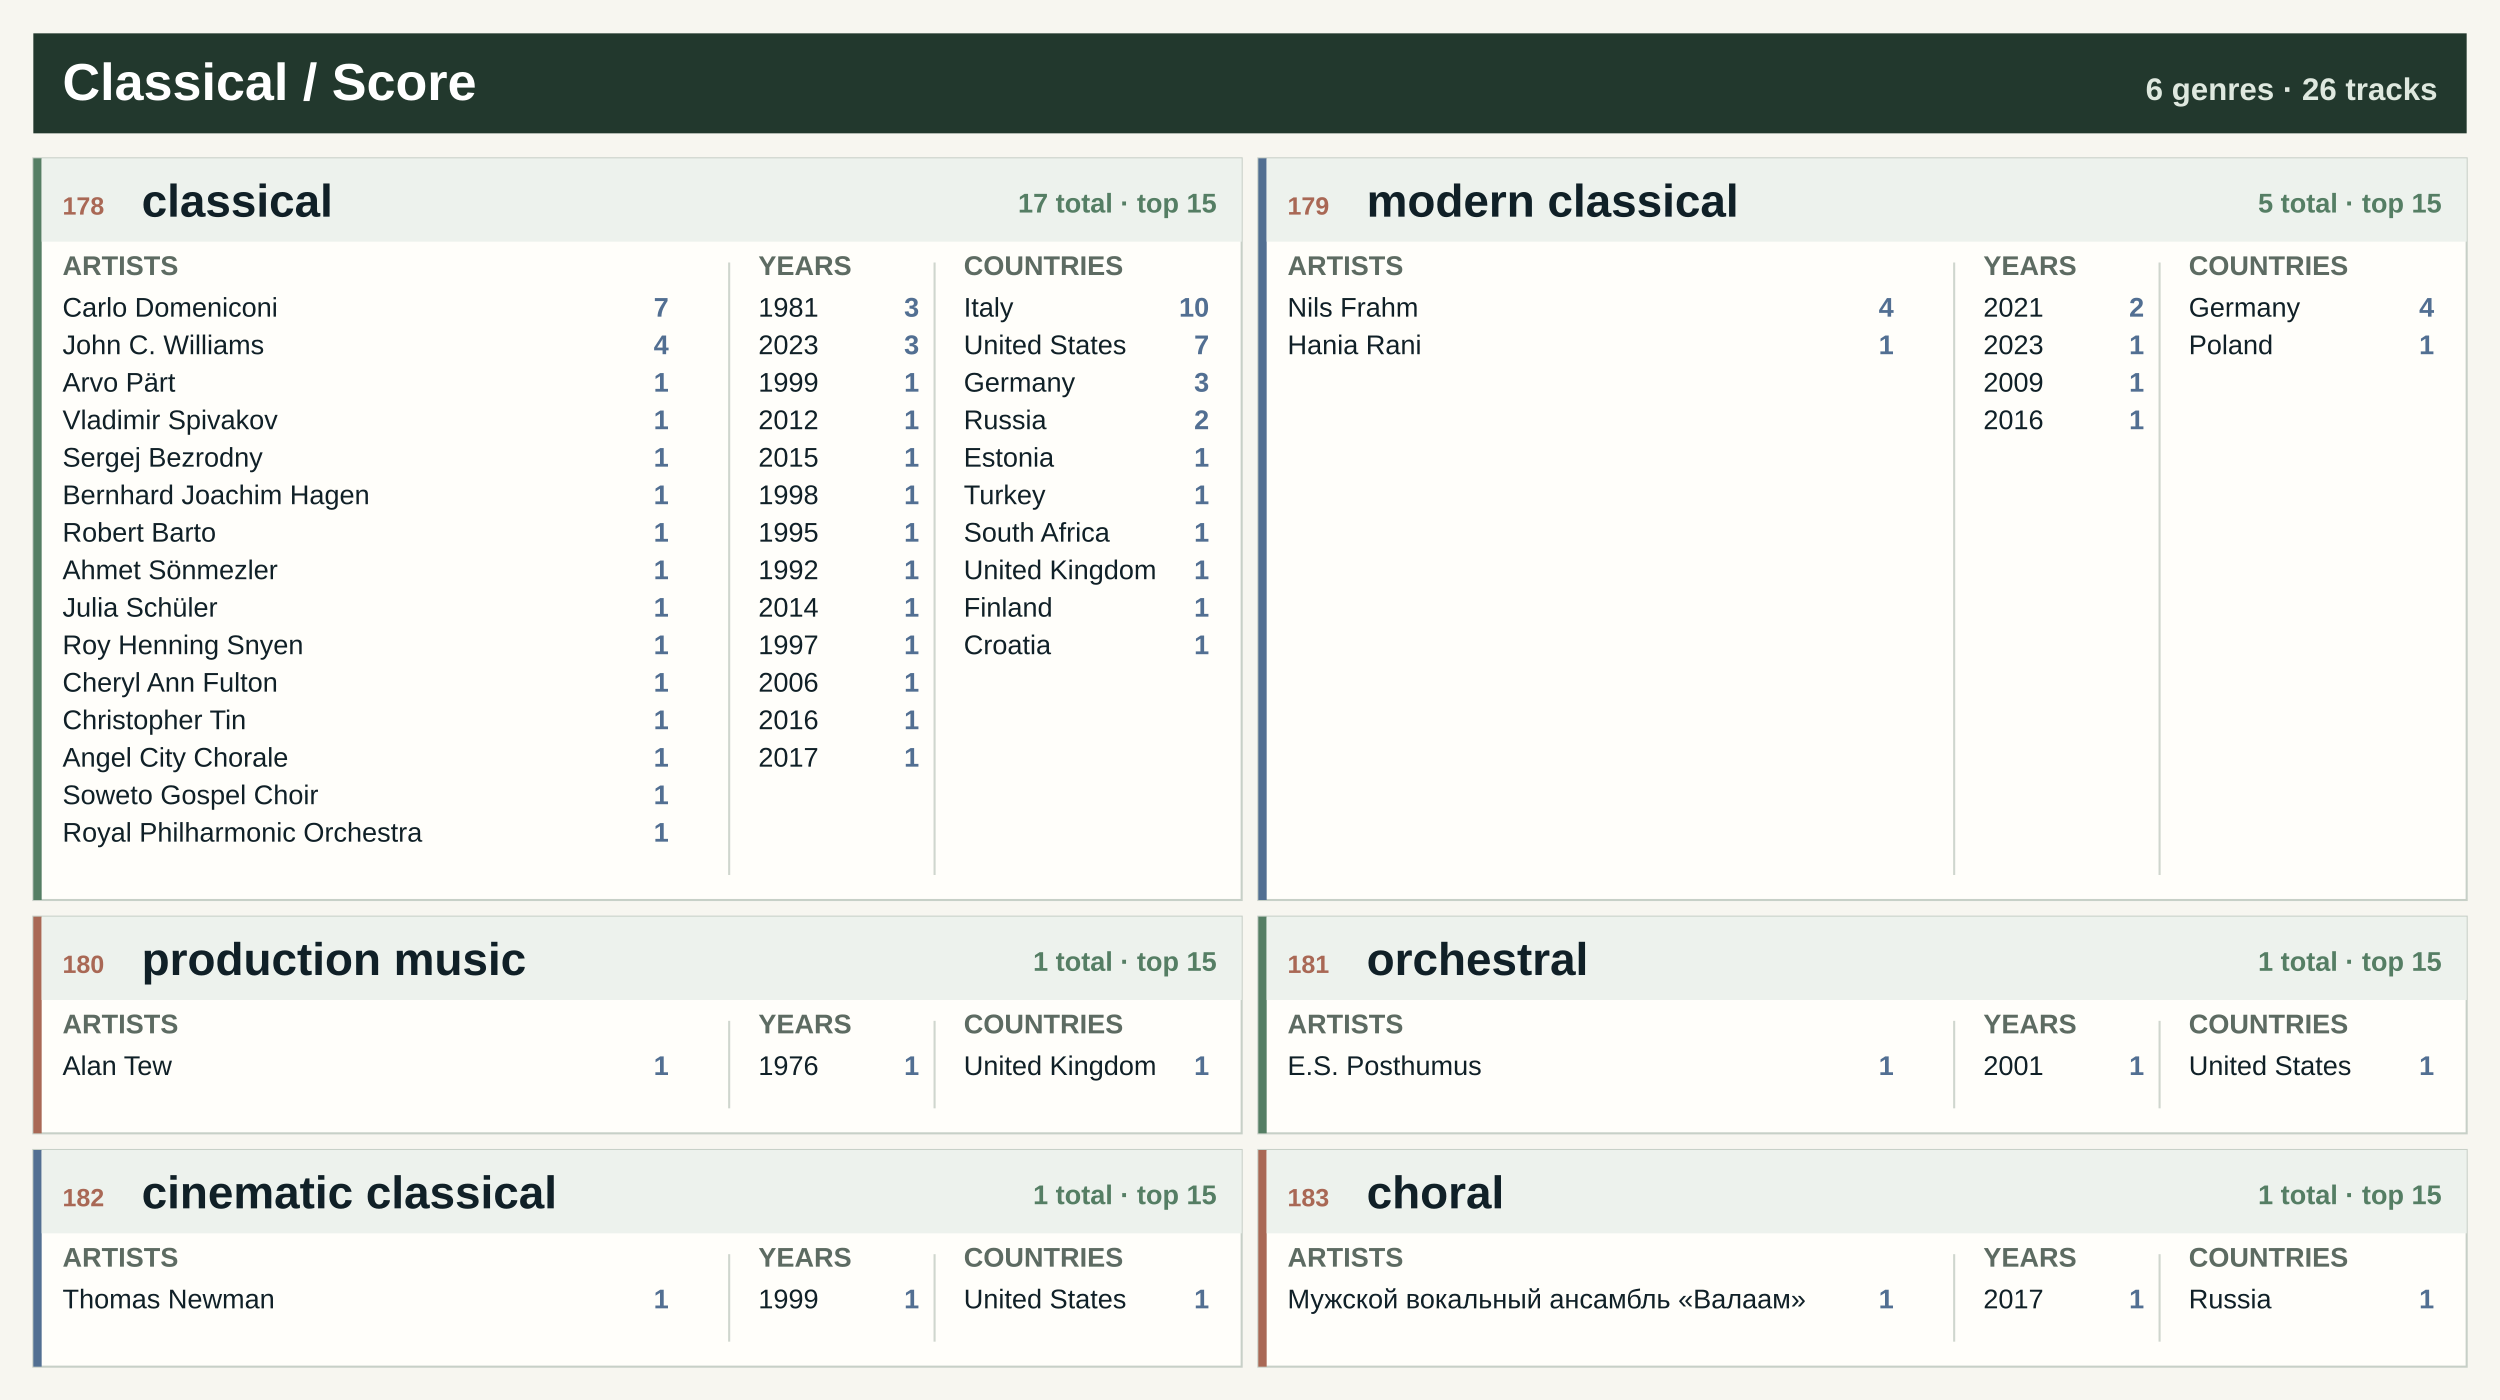
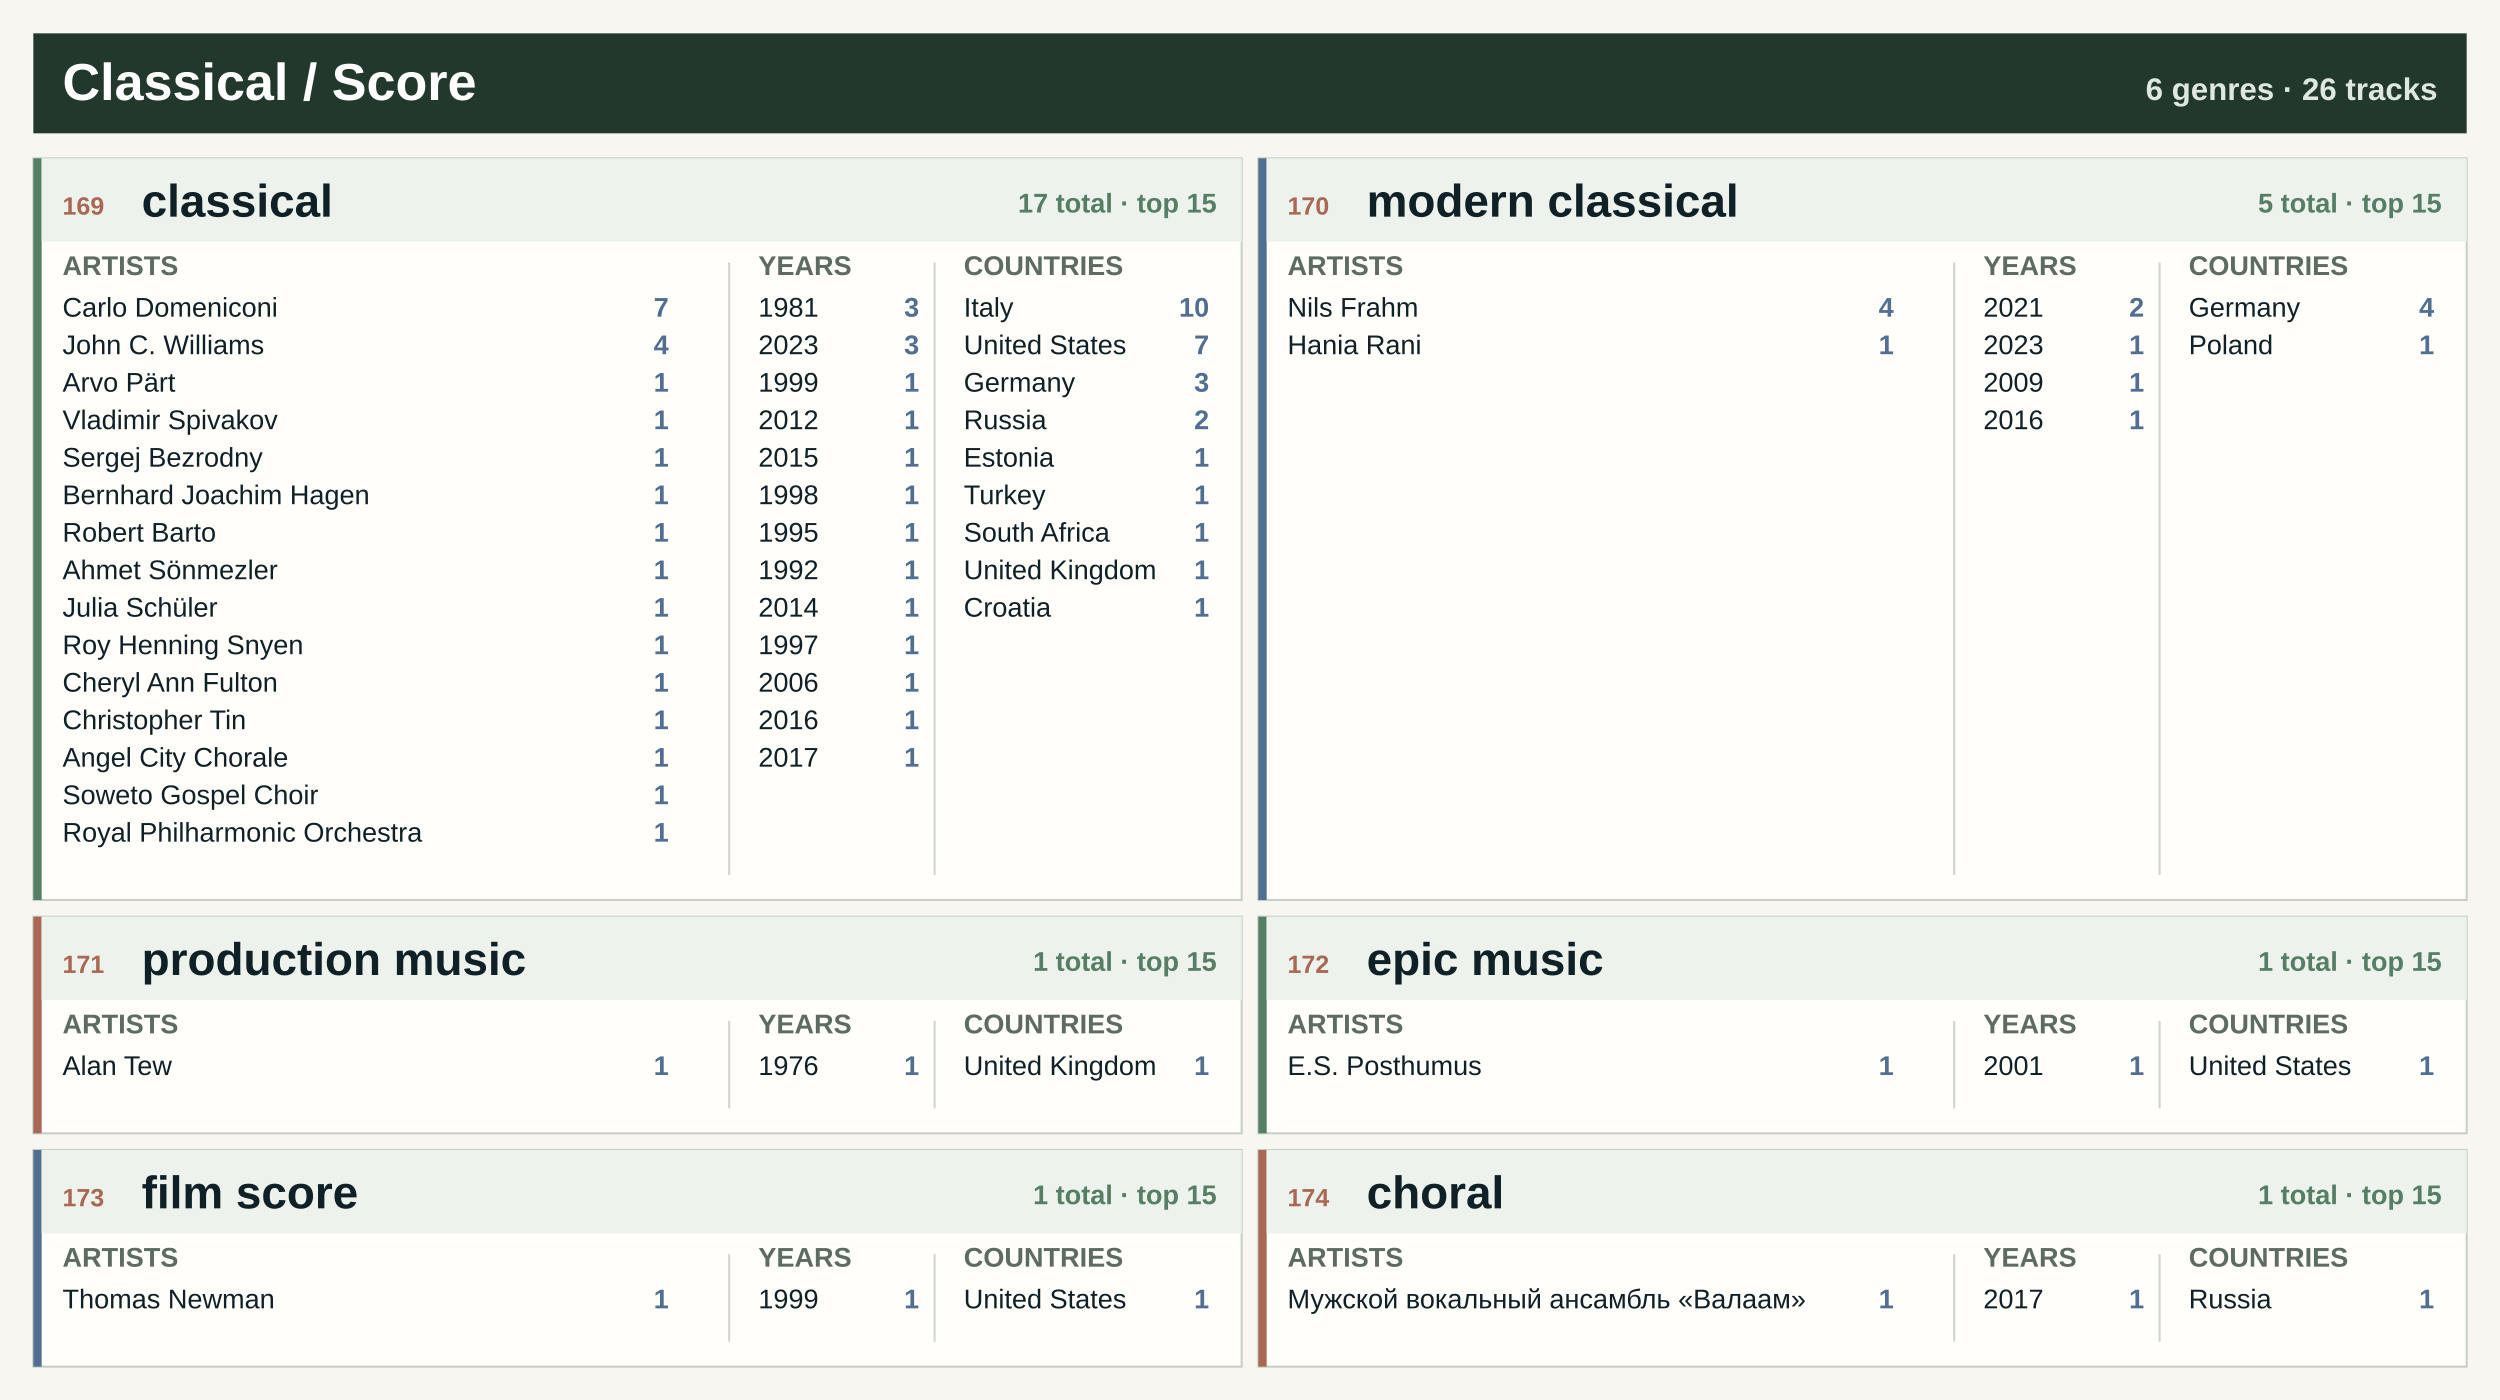
<svg xmlns="http://www.w3.org/2000/svg" width="1200" height="672" viewBox="0 0 1200 672" role="img" aria-label="Classical / Score genre atlas">
  <rect width="1200" height="672" fill="#f7f6f0" />
  <rect x="16" y="16" width="1168" height="48" fill="#22382d" />
  <text x="30.0" y="48.0" font-family="Segoe UI, Arial, sans-serif" font-size="25" font-weight="800" fill="#ffffff" text-anchor="start">Classical / Score</text>
  <text x="1170.0" y="48.0" font-family="Segoe UI, Arial, sans-serif" font-size="15" font-weight="800" fill="#dfe8df" text-anchor="end">6 genres · 26 tracks</text>
  <rect x="16.0" y="76.0" width="580.0" height="356" fill="#fffefa" stroke="#c7d0c7" />
  <rect x="16.0" y="76.0" width="4" height="356" fill="#557e64" />
  <rect x="20.0" y="76.0" width="576.0" height="40" fill="#edf2ed" />
-   <text x="30.0" y="103.0" font-family="Segoe UI, Arial, sans-serif" font-size="12" font-weight="800" fill="#a96855" text-anchor="start">178</text>
+   <text x="30.0" y="103.0" font-family="Segoe UI, Arial, sans-serif" font-size="12" font-weight="800" fill="#a96855" text-anchor="start">169</text>
  <text x="68.0" y="104.0" font-family="Segoe UI, Arial, sans-serif" font-size="22" font-weight="800" fill="#102027" text-anchor="start">classical</text>
  <text x="584.0" y="102.0" font-family="Segoe UI, Arial, sans-serif" font-size="13" font-weight="800" fill="#557e64" text-anchor="end">17 total · top 15</text>
  <text x="30.0" y="132.0" font-family="Segoe UI, Arial, sans-serif" font-size="13" font-weight="800" fill="#5d6b62" text-anchor="start">ARTISTS</text>
  <text x="364.0" y="132.0" font-family="Segoe UI, Arial, sans-serif" font-size="13" font-weight="800" fill="#5d6b62" text-anchor="start">YEARS</text>
  <text x="462.6" y="132.0" font-family="Segoe UI, Arial, sans-serif" font-size="13" font-weight="800" fill="#5d6b62" text-anchor="start">COUNTRIES</text>
  <line x1="350.0" y1="126.0" x2="350.0" y2="420.0" stroke="#cfd6ce" />
  <line x1="448.6" y1="126.0" x2="448.6" y2="420.0" stroke="#cfd6ce" />
  <text x="30.0" y="152.0" font-family="Segoe UI, Arial, sans-serif" font-size="13" font-weight="400" fill="#102027" text-anchor="start">Carlo Domeniconi</text>
  <text x="321.0" y="152.0" font-family="Segoe UI, Arial, sans-serif" font-size="13" font-weight="800" fill="#526f92" text-anchor="end">7</text>
  <text x="30.0" y="170.0" font-family="Segoe UI, Arial, sans-serif" font-size="13" font-weight="400" fill="#102027" text-anchor="start">John C. Williams</text>
  <text x="321.0" y="170.0" font-family="Segoe UI, Arial, sans-serif" font-size="13" font-weight="800" fill="#526f92" text-anchor="end">4</text>
  <text x="30.0" y="188.0" font-family="Segoe UI, Arial, sans-serif" font-size="13" font-weight="400" fill="#102027" text-anchor="start">Arvo Pärt</text>
  <text x="321.0" y="188.0" font-family="Segoe UI, Arial, sans-serif" font-size="13" font-weight="800" fill="#526f92" text-anchor="end">1</text>
  <text x="30.0" y="206.0" font-family="Segoe UI, Arial, sans-serif" font-size="13" font-weight="400" fill="#102027" text-anchor="start">Vladimir Spivakov</text>
  <text x="321.0" y="206.0" font-family="Segoe UI, Arial, sans-serif" font-size="13" font-weight="800" fill="#526f92" text-anchor="end">1</text>
  <text x="30.0" y="224.0" font-family="Segoe UI, Arial, sans-serif" font-size="13" font-weight="400" fill="#102027" text-anchor="start">Sergej Bezrodny</text>
  <text x="321.0" y="224.0" font-family="Segoe UI, Arial, sans-serif" font-size="13" font-weight="800" fill="#526f92" text-anchor="end">1</text>
  <text x="30.0" y="242.0" font-family="Segoe UI, Arial, sans-serif" font-size="13" font-weight="400" fill="#102027" text-anchor="start">Bernhard Joachim Hagen</text>
  <text x="321.0" y="242.0" font-family="Segoe UI, Arial, sans-serif" font-size="13" font-weight="800" fill="#526f92" text-anchor="end">1</text>
  <text x="30.0" y="260.0" font-family="Segoe UI, Arial, sans-serif" font-size="13" font-weight="400" fill="#102027" text-anchor="start">Robert Barto</text>
  <text x="321.0" y="260.0" font-family="Segoe UI, Arial, sans-serif" font-size="13" font-weight="800" fill="#526f92" text-anchor="end">1</text>
  <text x="30.0" y="278.0" font-family="Segoe UI, Arial, sans-serif" font-size="13" font-weight="400" fill="#102027" text-anchor="start">Ahmet Sönmezler</text>
  <text x="321.0" y="278.0" font-family="Segoe UI, Arial, sans-serif" font-size="13" font-weight="800" fill="#526f92" text-anchor="end">1</text>
  <text x="30.0" y="296.0" font-family="Segoe UI, Arial, sans-serif" font-size="13" font-weight="400" fill="#102027" text-anchor="start">Julia Schüler</text>
  <text x="321.0" y="296.0" font-family="Segoe UI, Arial, sans-serif" font-size="13" font-weight="800" fill="#526f92" text-anchor="end">1</text>
  <text x="30.0" y="314.0" font-family="Segoe UI, Arial, sans-serif" font-size="13" font-weight="400" fill="#102027" text-anchor="start">Roy Henning Snyen</text>
  <text x="321.0" y="314.0" font-family="Segoe UI, Arial, sans-serif" font-size="13" font-weight="800" fill="#526f92" text-anchor="end">1</text>
  <text x="30.0" y="332.0" font-family="Segoe UI, Arial, sans-serif" font-size="13" font-weight="400" fill="#102027" text-anchor="start">Cheryl Ann Fulton</text>
  <text x="321.0" y="332.0" font-family="Segoe UI, Arial, sans-serif" font-size="13" font-weight="800" fill="#526f92" text-anchor="end">1</text>
  <text x="30.0" y="350.0" font-family="Segoe UI, Arial, sans-serif" font-size="13" font-weight="400" fill="#102027" text-anchor="start">Christopher Tin</text>
  <text x="321.0" y="350.0" font-family="Segoe UI, Arial, sans-serif" font-size="13" font-weight="800" fill="#526f92" text-anchor="end">1</text>
  <text x="30.0" y="368.0" font-family="Segoe UI, Arial, sans-serif" font-size="13" font-weight="400" fill="#102027" text-anchor="start">Angel City Chorale</text>
  <text x="321.0" y="368.0" font-family="Segoe UI, Arial, sans-serif" font-size="13" font-weight="800" fill="#526f92" text-anchor="end">1</text>
  <text x="30.0" y="386.0" font-family="Segoe UI, Arial, sans-serif" font-size="13" font-weight="400" fill="#102027" text-anchor="start">Soweto Gospel Choir</text>
  <text x="321.0" y="386.0" font-family="Segoe UI, Arial, sans-serif" font-size="13" font-weight="800" fill="#526f92" text-anchor="end">1</text>
  <text x="30.0" y="404.0" font-family="Segoe UI, Arial, sans-serif" font-size="13" font-weight="400" fill="#102027" text-anchor="start">Royal Philharmonic Orchestra</text>
  <text x="321.0" y="404.0" font-family="Segoe UI, Arial, sans-serif" font-size="13" font-weight="800" fill="#526f92" text-anchor="end">1</text>
  <text x="364.0" y="152.0" font-family="Segoe UI, Arial, sans-serif" font-size="13" font-weight="400" fill="#102027" text-anchor="start">1981</text>
  <text x="441.2" y="152.0" font-family="Segoe UI, Arial, sans-serif" font-size="13" font-weight="800" fill="#526f92" text-anchor="end">3</text>
  <text x="364.0" y="170.0" font-family="Segoe UI, Arial, sans-serif" font-size="13" font-weight="400" fill="#102027" text-anchor="start">2023</text>
  <text x="441.2" y="170.0" font-family="Segoe UI, Arial, sans-serif" font-size="13" font-weight="800" fill="#526f92" text-anchor="end">3</text>
  <text x="364.0" y="188.0" font-family="Segoe UI, Arial, sans-serif" font-size="13" font-weight="400" fill="#102027" text-anchor="start">1999</text>
  <text x="441.2" y="188.0" font-family="Segoe UI, Arial, sans-serif" font-size="13" font-weight="800" fill="#526f92" text-anchor="end">1</text>
  <text x="364.0" y="206.0" font-family="Segoe UI, Arial, sans-serif" font-size="13" font-weight="400" fill="#102027" text-anchor="start">2012</text>
  <text x="441.2" y="206.0" font-family="Segoe UI, Arial, sans-serif" font-size="13" font-weight="800" fill="#526f92" text-anchor="end">1</text>
  <text x="364.0" y="224.0" font-family="Segoe UI, Arial, sans-serif" font-size="13" font-weight="400" fill="#102027" text-anchor="start">2015</text>
  <text x="441.2" y="224.0" font-family="Segoe UI, Arial, sans-serif" font-size="13" font-weight="800" fill="#526f92" text-anchor="end">1</text>
  <text x="364.0" y="242.0" font-family="Segoe UI, Arial, sans-serif" font-size="13" font-weight="400" fill="#102027" text-anchor="start">1998</text>
  <text x="441.2" y="242.0" font-family="Segoe UI, Arial, sans-serif" font-size="13" font-weight="800" fill="#526f92" text-anchor="end">1</text>
  <text x="364.0" y="260.0" font-family="Segoe UI, Arial, sans-serif" font-size="13" font-weight="400" fill="#102027" text-anchor="start">1995</text>
  <text x="441.2" y="260.0" font-family="Segoe UI, Arial, sans-serif" font-size="13" font-weight="800" fill="#526f92" text-anchor="end">1</text>
  <text x="364.0" y="278.0" font-family="Segoe UI, Arial, sans-serif" font-size="13" font-weight="400" fill="#102027" text-anchor="start">1992</text>
  <text x="441.2" y="278.0" font-family="Segoe UI, Arial, sans-serif" font-size="13" font-weight="800" fill="#526f92" text-anchor="end">1</text>
  <text x="364.0" y="296.0" font-family="Segoe UI, Arial, sans-serif" font-size="13" font-weight="400" fill="#102027" text-anchor="start">2014</text>
  <text x="441.2" y="296.0" font-family="Segoe UI, Arial, sans-serif" font-size="13" font-weight="800" fill="#526f92" text-anchor="end">1</text>
  <text x="364.0" y="314.0" font-family="Segoe UI, Arial, sans-serif" font-size="13" font-weight="400" fill="#102027" text-anchor="start">1997</text>
  <text x="441.2" y="314.0" font-family="Segoe UI, Arial, sans-serif" font-size="13" font-weight="800" fill="#526f92" text-anchor="end">1</text>
  <text x="364.0" y="332.0" font-family="Segoe UI, Arial, sans-serif" font-size="13" font-weight="400" fill="#102027" text-anchor="start">2006</text>
  <text x="441.2" y="332.0" font-family="Segoe UI, Arial, sans-serif" font-size="13" font-weight="800" fill="#526f92" text-anchor="end">1</text>
  <text x="364.0" y="350.0" font-family="Segoe UI, Arial, sans-serif" font-size="13" font-weight="400" fill="#102027" text-anchor="start">2016</text>
  <text x="441.2" y="350.0" font-family="Segoe UI, Arial, sans-serif" font-size="13" font-weight="800" fill="#526f92" text-anchor="end">1</text>
  <text x="364.0" y="368.0" font-family="Segoe UI, Arial, sans-serif" font-size="13" font-weight="400" fill="#102027" text-anchor="start">2017</text>
  <text x="441.2" y="368.0" font-family="Segoe UI, Arial, sans-serif" font-size="13" font-weight="800" fill="#526f92" text-anchor="end">1</text>
  <text x="462.6" y="152.0" font-family="Segoe UI, Arial, sans-serif" font-size="13" font-weight="400" fill="#102027" text-anchor="start">Italy</text>
  <text x="580.4" y="152.0" font-family="Segoe UI, Arial, sans-serif" font-size="13" font-weight="800" fill="#526f92" text-anchor="end">10</text>
  <text x="462.6" y="170.0" font-family="Segoe UI, Arial, sans-serif" font-size="13" font-weight="400" fill="#102027" text-anchor="start">United States</text>
  <text x="580.4" y="170.0" font-family="Segoe UI, Arial, sans-serif" font-size="13" font-weight="800" fill="#526f92" text-anchor="end">7</text>
  <text x="462.6" y="188.0" font-family="Segoe UI, Arial, sans-serif" font-size="13" font-weight="400" fill="#102027" text-anchor="start">Germany</text>
  <text x="580.4" y="188.0" font-family="Segoe UI, Arial, sans-serif" font-size="13" font-weight="800" fill="#526f92" text-anchor="end">3</text>
  <text x="462.6" y="206.0" font-family="Segoe UI, Arial, sans-serif" font-size="13" font-weight="400" fill="#102027" text-anchor="start">Russia</text>
  <text x="580.4" y="206.0" font-family="Segoe UI, Arial, sans-serif" font-size="13" font-weight="800" fill="#526f92" text-anchor="end">2</text>
  <text x="462.6" y="224.0" font-family="Segoe UI, Arial, sans-serif" font-size="13" font-weight="400" fill="#102027" text-anchor="start">Estonia</text>
  <text x="580.4" y="224.0" font-family="Segoe UI, Arial, sans-serif" font-size="13" font-weight="800" fill="#526f92" text-anchor="end">1</text>
  <text x="462.6" y="242.0" font-family="Segoe UI, Arial, sans-serif" font-size="13" font-weight="400" fill="#102027" text-anchor="start">Turkey</text>
  <text x="580.4" y="242.0" font-family="Segoe UI, Arial, sans-serif" font-size="13" font-weight="800" fill="#526f92" text-anchor="end">1</text>
  <text x="462.6" y="260.0" font-family="Segoe UI, Arial, sans-serif" font-size="13" font-weight="400" fill="#102027" text-anchor="start">South Africa</text>
  <text x="580.4" y="260.0" font-family="Segoe UI, Arial, sans-serif" font-size="13" font-weight="800" fill="#526f92" text-anchor="end">1</text>
  <text x="462.6" y="278.0" font-family="Segoe UI, Arial, sans-serif" font-size="13" font-weight="400" fill="#102027" text-anchor="start">United Kingdom</text>
  <text x="580.4" y="278.0" font-family="Segoe UI, Arial, sans-serif" font-size="13" font-weight="800" fill="#526f92" text-anchor="end">1</text>
-   <text x="462.6" y="296.0" font-family="Segoe UI, Arial, sans-serif" font-size="13" font-weight="400" fill="#102027" text-anchor="start">Finland</text>
+   <text x="462.6" y="296.0" font-family="Segoe UI, Arial, sans-serif" font-size="13" font-weight="400" fill="#102027" text-anchor="start">Croatia</text>
  <text x="580.4" y="296.0" font-family="Segoe UI, Arial, sans-serif" font-size="13" font-weight="800" fill="#526f92" text-anchor="end">1</text>
-   <text x="462.6" y="314.0" font-family="Segoe UI, Arial, sans-serif" font-size="13" font-weight="400" fill="#102027" text-anchor="start">Croatia</text>
-   <text x="580.4" y="314.0" font-family="Segoe UI, Arial, sans-serif" font-size="13" font-weight="800" fill="#526f92" text-anchor="end">1</text>
  <rect x="604.0" y="76.0" width="580.0" height="356" fill="#fffefa" stroke="#c7d0c7" />
  <rect x="604.0" y="76.0" width="4" height="356" fill="#526f92" />
  <rect x="608.0" y="76.0" width="576.0" height="40" fill="#edf2ed" />
-   <text x="618.0" y="103.0" font-family="Segoe UI, Arial, sans-serif" font-size="12" font-weight="800" fill="#a96855" text-anchor="start">179</text>
+   <text x="618.0" y="103.0" font-family="Segoe UI, Arial, sans-serif" font-size="12" font-weight="800" fill="#a96855" text-anchor="start">170</text>
  <text x="656.0" y="104.0" font-family="Segoe UI, Arial, sans-serif" font-size="22" font-weight="800" fill="#102027" text-anchor="start">modern classical</text>
  <text x="1172.0" y="102.0" font-family="Segoe UI, Arial, sans-serif" font-size="13" font-weight="800" fill="#557e64" text-anchor="end">5 total · top 15</text>
  <text x="618.0" y="132.0" font-family="Segoe UI, Arial, sans-serif" font-size="13" font-weight="800" fill="#5d6b62" text-anchor="start">ARTISTS</text>
  <text x="952.0" y="132.0" font-family="Segoe UI, Arial, sans-serif" font-size="13" font-weight="800" fill="#5d6b62" text-anchor="start">YEARS</text>
  <text x="1050.6" y="132.0" font-family="Segoe UI, Arial, sans-serif" font-size="13" font-weight="800" fill="#5d6b62" text-anchor="start">COUNTRIES</text>
  <line x1="938.0" y1="126.0" x2="938.0" y2="420.0" stroke="#cfd6ce" />
  <line x1="1036.6" y1="126.0" x2="1036.6" y2="420.0" stroke="#cfd6ce" />
  <text x="618.0" y="152.0" font-family="Segoe UI, Arial, sans-serif" font-size="13" font-weight="400" fill="#102027" text-anchor="start">Nils Frahm</text>
  <text x="909.0" y="152.0" font-family="Segoe UI, Arial, sans-serif" font-size="13" font-weight="800" fill="#526f92" text-anchor="end">4</text>
  <text x="618.0" y="170.0" font-family="Segoe UI, Arial, sans-serif" font-size="13" font-weight="400" fill="#102027" text-anchor="start">Hania Rani</text>
  <text x="909.0" y="170.0" font-family="Segoe UI, Arial, sans-serif" font-size="13" font-weight="800" fill="#526f92" text-anchor="end">1</text>
  <text x="952.0" y="152.0" font-family="Segoe UI, Arial, sans-serif" font-size="13" font-weight="400" fill="#102027" text-anchor="start">2021</text>
  <text x="1029.2" y="152.0" font-family="Segoe UI, Arial, sans-serif" font-size="13" font-weight="800" fill="#526f92" text-anchor="end">2</text>
  <text x="952.0" y="170.0" font-family="Segoe UI, Arial, sans-serif" font-size="13" font-weight="400" fill="#102027" text-anchor="start">2023</text>
  <text x="1029.2" y="170.0" font-family="Segoe UI, Arial, sans-serif" font-size="13" font-weight="800" fill="#526f92" text-anchor="end">1</text>
  <text x="952.0" y="188.0" font-family="Segoe UI, Arial, sans-serif" font-size="13" font-weight="400" fill="#102027" text-anchor="start">2009</text>
  <text x="1029.2" y="188.0" font-family="Segoe UI, Arial, sans-serif" font-size="13" font-weight="800" fill="#526f92" text-anchor="end">1</text>
  <text x="952.0" y="206.0" font-family="Segoe UI, Arial, sans-serif" font-size="13" font-weight="400" fill="#102027" text-anchor="start">2016</text>
  <text x="1029.2" y="206.0" font-family="Segoe UI, Arial, sans-serif" font-size="13" font-weight="800" fill="#526f92" text-anchor="end">1</text>
  <text x="1050.6" y="152.0" font-family="Segoe UI, Arial, sans-serif" font-size="13" font-weight="400" fill="#102027" text-anchor="start">Germany</text>
  <text x="1168.4" y="152.0" font-family="Segoe UI, Arial, sans-serif" font-size="13" font-weight="800" fill="#526f92" text-anchor="end">4</text>
  <text x="1050.6" y="170.0" font-family="Segoe UI, Arial, sans-serif" font-size="13" font-weight="400" fill="#102027" text-anchor="start">Poland</text>
  <text x="1168.4" y="170.0" font-family="Segoe UI, Arial, sans-serif" font-size="13" font-weight="800" fill="#526f92" text-anchor="end">1</text>
  <rect x="16.0" y="440.0" width="580.0" height="104" fill="#fffefa" stroke="#c7d0c7" />
  <rect x="16.0" y="440.0" width="4" height="104" fill="#a96855" />
  <rect x="20.0" y="440.0" width="576.0" height="40" fill="#edf2ed" />
-   <text x="30.0" y="467.0" font-family="Segoe UI, Arial, sans-serif" font-size="12" font-weight="800" fill="#a96855" text-anchor="start">180</text>
+   <text x="30.0" y="467.0" font-family="Segoe UI, Arial, sans-serif" font-size="12" font-weight="800" fill="#a96855" text-anchor="start">171</text>
  <text x="68.0" y="468.0" font-family="Segoe UI, Arial, sans-serif" font-size="22" font-weight="800" fill="#102027" text-anchor="start">production music</text>
  <text x="584.0" y="466.0" font-family="Segoe UI, Arial, sans-serif" font-size="13" font-weight="800" fill="#557e64" text-anchor="end">1 total · top 15</text>
  <text x="30.0" y="496.0" font-family="Segoe UI, Arial, sans-serif" font-size="13" font-weight="800" fill="#5d6b62" text-anchor="start">ARTISTS</text>
  <text x="364.0" y="496.0" font-family="Segoe UI, Arial, sans-serif" font-size="13" font-weight="800" fill="#5d6b62" text-anchor="start">YEARS</text>
  <text x="462.6" y="496.0" font-family="Segoe UI, Arial, sans-serif" font-size="13" font-weight="800" fill="#5d6b62" text-anchor="start">COUNTRIES</text>
  <line x1="350.0" y1="490.0" x2="350.0" y2="532.0" stroke="#cfd6ce" />
  <line x1="448.6" y1="490.0" x2="448.6" y2="532.0" stroke="#cfd6ce" />
  <text x="30.0" y="516.0" font-family="Segoe UI, Arial, sans-serif" font-size="13" font-weight="400" fill="#102027" text-anchor="start">Alan Tew</text>
  <text x="321.0" y="516.0" font-family="Segoe UI, Arial, sans-serif" font-size="13" font-weight="800" fill="#526f92" text-anchor="end">1</text>
  <text x="364.0" y="516.0" font-family="Segoe UI, Arial, sans-serif" font-size="13" font-weight="400" fill="#102027" text-anchor="start">1976</text>
  <text x="441.2" y="516.0" font-family="Segoe UI, Arial, sans-serif" font-size="13" font-weight="800" fill="#526f92" text-anchor="end">1</text>
  <text x="462.6" y="516.0" font-family="Segoe UI, Arial, sans-serif" font-size="13" font-weight="400" fill="#102027" text-anchor="start">United Kingdom</text>
  <text x="580.4" y="516.0" font-family="Segoe UI, Arial, sans-serif" font-size="13" font-weight="800" fill="#526f92" text-anchor="end">1</text>
  <rect x="604.0" y="440.0" width="580.0" height="104" fill="#fffefa" stroke="#c7d0c7" />
  <rect x="604.0" y="440.0" width="4" height="104" fill="#557e64" />
  <rect x="608.0" y="440.0" width="576.0" height="40" fill="#edf2ed" />
-   <text x="618.0" y="467.0" font-family="Segoe UI, Arial, sans-serif" font-size="12" font-weight="800" fill="#a96855" text-anchor="start">181</text>
-   <text x="656.0" y="468.0" font-family="Segoe UI, Arial, sans-serif" font-size="22" font-weight="800" fill="#102027" text-anchor="start">orchestral</text>
+   <text x="618.0" y="467.0" font-family="Segoe UI, Arial, sans-serif" font-size="12" font-weight="800" fill="#a96855" text-anchor="start">172</text>
+   <text x="656.0" y="468.0" font-family="Segoe UI, Arial, sans-serif" font-size="22" font-weight="800" fill="#102027" text-anchor="start">epic music</text>
  <text x="1172.0" y="466.0" font-family="Segoe UI, Arial, sans-serif" font-size="13" font-weight="800" fill="#557e64" text-anchor="end">1 total · top 15</text>
  <text x="618.0" y="496.0" font-family="Segoe UI, Arial, sans-serif" font-size="13" font-weight="800" fill="#5d6b62" text-anchor="start">ARTISTS</text>
  <text x="952.0" y="496.0" font-family="Segoe UI, Arial, sans-serif" font-size="13" font-weight="800" fill="#5d6b62" text-anchor="start">YEARS</text>
  <text x="1050.6" y="496.0" font-family="Segoe UI, Arial, sans-serif" font-size="13" font-weight="800" fill="#5d6b62" text-anchor="start">COUNTRIES</text>
  <line x1="938.0" y1="490.0" x2="938.0" y2="532.0" stroke="#cfd6ce" />
  <line x1="1036.6" y1="490.0" x2="1036.6" y2="532.0" stroke="#cfd6ce" />
  <text x="618.0" y="516.0" font-family="Segoe UI, Arial, sans-serif" font-size="13" font-weight="400" fill="#102027" text-anchor="start">E.S. Posthumus</text>
  <text x="909.0" y="516.0" font-family="Segoe UI, Arial, sans-serif" font-size="13" font-weight="800" fill="#526f92" text-anchor="end">1</text>
  <text x="952.0" y="516.0" font-family="Segoe UI, Arial, sans-serif" font-size="13" font-weight="400" fill="#102027" text-anchor="start">2001</text>
  <text x="1029.2" y="516.0" font-family="Segoe UI, Arial, sans-serif" font-size="13" font-weight="800" fill="#526f92" text-anchor="end">1</text>
  <text x="1050.6" y="516.0" font-family="Segoe UI, Arial, sans-serif" font-size="13" font-weight="400" fill="#102027" text-anchor="start">United States</text>
  <text x="1168.4" y="516.0" font-family="Segoe UI, Arial, sans-serif" font-size="13" font-weight="800" fill="#526f92" text-anchor="end">1</text>
  <rect x="16.0" y="552.0" width="580.0" height="104" fill="#fffefa" stroke="#c7d0c7" />
  <rect x="16.0" y="552.0" width="4" height="104" fill="#526f92" />
  <rect x="20.0" y="552.0" width="576.0" height="40" fill="#edf2ed" />
-   <text x="30.0" y="579.0" font-family="Segoe UI, Arial, sans-serif" font-size="12" font-weight="800" fill="#a96855" text-anchor="start">182</text>
-   <text x="68.0" y="580.0" font-family="Segoe UI, Arial, sans-serif" font-size="22" font-weight="800" fill="#102027" text-anchor="start">cinematic classical</text>
+   <text x="30.0" y="579.0" font-family="Segoe UI, Arial, sans-serif" font-size="12" font-weight="800" fill="#a96855" text-anchor="start">173</text>
+   <text x="68.0" y="580.0" font-family="Segoe UI, Arial, sans-serif" font-size="22" font-weight="800" fill="#102027" text-anchor="start">film score</text>
  <text x="584.0" y="578.0" font-family="Segoe UI, Arial, sans-serif" font-size="13" font-weight="800" fill="#557e64" text-anchor="end">1 total · top 15</text>
  <text x="30.0" y="608.0" font-family="Segoe UI, Arial, sans-serif" font-size="13" font-weight="800" fill="#5d6b62" text-anchor="start">ARTISTS</text>
  <text x="364.0" y="608.0" font-family="Segoe UI, Arial, sans-serif" font-size="13" font-weight="800" fill="#5d6b62" text-anchor="start">YEARS</text>
  <text x="462.6" y="608.0" font-family="Segoe UI, Arial, sans-serif" font-size="13" font-weight="800" fill="#5d6b62" text-anchor="start">COUNTRIES</text>
  <line x1="350.0" y1="602.0" x2="350.0" y2="644.0" stroke="#cfd6ce" />
  <line x1="448.6" y1="602.0" x2="448.6" y2="644.0" stroke="#cfd6ce" />
  <text x="30.0" y="628.0" font-family="Segoe UI, Arial, sans-serif" font-size="13" font-weight="400" fill="#102027" text-anchor="start">Thomas Newman</text>
  <text x="321.0" y="628.0" font-family="Segoe UI, Arial, sans-serif" font-size="13" font-weight="800" fill="#526f92" text-anchor="end">1</text>
  <text x="364.0" y="628.0" font-family="Segoe UI, Arial, sans-serif" font-size="13" font-weight="400" fill="#102027" text-anchor="start">1999</text>
  <text x="441.2" y="628.0" font-family="Segoe UI, Arial, sans-serif" font-size="13" font-weight="800" fill="#526f92" text-anchor="end">1</text>
  <text x="462.6" y="628.0" font-family="Segoe UI, Arial, sans-serif" font-size="13" font-weight="400" fill="#102027" text-anchor="start">United States</text>
  <text x="580.4" y="628.0" font-family="Segoe UI, Arial, sans-serif" font-size="13" font-weight="800" fill="#526f92" text-anchor="end">1</text>
  <rect x="604.0" y="552.0" width="580.0" height="104" fill="#fffefa" stroke="#c7d0c7" />
  <rect x="604.0" y="552.0" width="4" height="104" fill="#a96855" />
  <rect x="608.0" y="552.0" width="576.0" height="40" fill="#edf2ed" />
-   <text x="618.0" y="579.0" font-family="Segoe UI, Arial, sans-serif" font-size="12" font-weight="800" fill="#a96855" text-anchor="start">183</text>
+   <text x="618.0" y="579.0" font-family="Segoe UI, Arial, sans-serif" font-size="12" font-weight="800" fill="#a96855" text-anchor="start">174</text>
  <text x="656.0" y="580.0" font-family="Segoe UI, Arial, sans-serif" font-size="22" font-weight="800" fill="#102027" text-anchor="start">choral</text>
  <text x="1172.0" y="578.0" font-family="Segoe UI, Arial, sans-serif" font-size="13" font-weight="800" fill="#557e64" text-anchor="end">1 total · top 15</text>
  <text x="618.0" y="608.0" font-family="Segoe UI, Arial, sans-serif" font-size="13" font-weight="800" fill="#5d6b62" text-anchor="start">ARTISTS</text>
  <text x="952.0" y="608.0" font-family="Segoe UI, Arial, sans-serif" font-size="13" font-weight="800" fill="#5d6b62" text-anchor="start">YEARS</text>
  <text x="1050.6" y="608.0" font-family="Segoe UI, Arial, sans-serif" font-size="13" font-weight="800" fill="#5d6b62" text-anchor="start">COUNTRIES</text>
  <line x1="938.0" y1="602.0" x2="938.0" y2="644.0" stroke="#cfd6ce" />
  <line x1="1036.6" y1="602.0" x2="1036.6" y2="644.0" stroke="#cfd6ce" />
  <text x="618.0" y="628.0" font-family="Segoe UI, Arial, sans-serif" font-size="13" font-weight="400" fill="#102027" text-anchor="start">Мужской вокальный ансамбль «Валаам»</text>
  <text x="909.0" y="628.0" font-family="Segoe UI, Arial, sans-serif" font-size="13" font-weight="800" fill="#526f92" text-anchor="end">1</text>
  <text x="952.0" y="628.0" font-family="Segoe UI, Arial, sans-serif" font-size="13" font-weight="400" fill="#102027" text-anchor="start">2017</text>
  <text x="1029.2" y="628.0" font-family="Segoe UI, Arial, sans-serif" font-size="13" font-weight="800" fill="#526f92" text-anchor="end">1</text>
  <text x="1050.6" y="628.0" font-family="Segoe UI, Arial, sans-serif" font-size="13" font-weight="400" fill="#102027" text-anchor="start">Russia</text>
  <text x="1168.4" y="628.0" font-family="Segoe UI, Arial, sans-serif" font-size="13" font-weight="800" fill="#526f92" text-anchor="end">1</text>
</svg>
